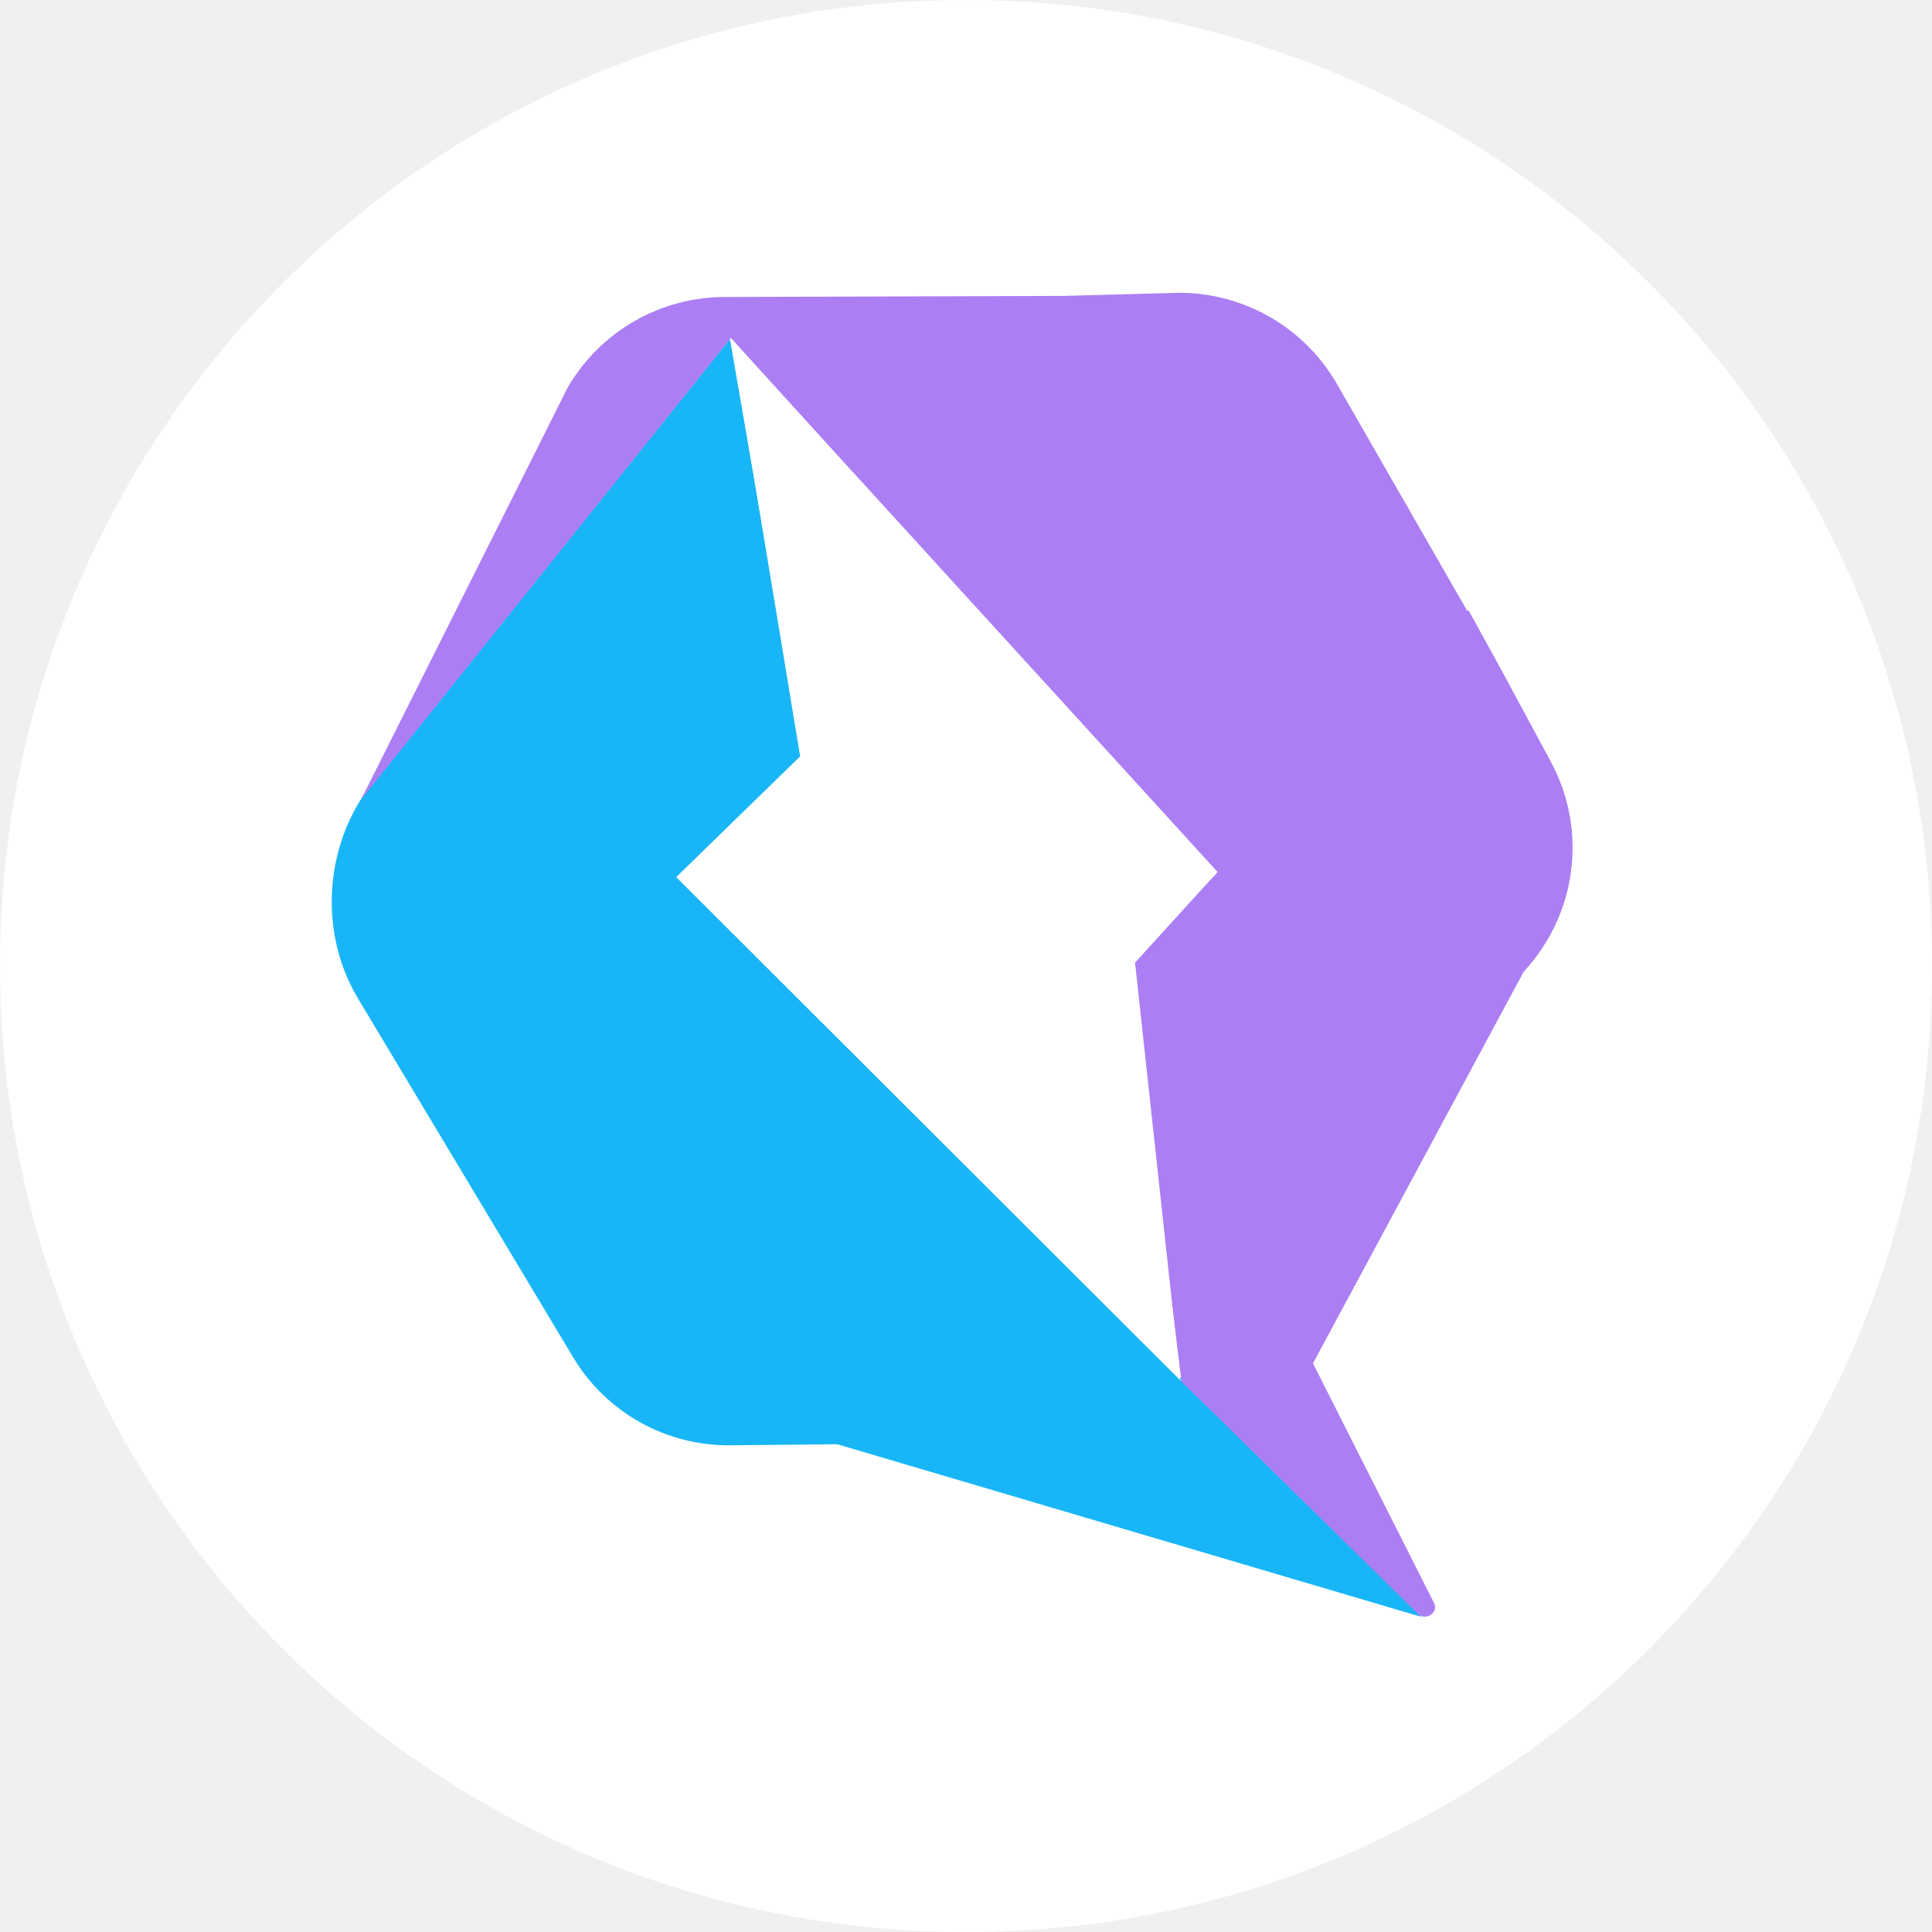
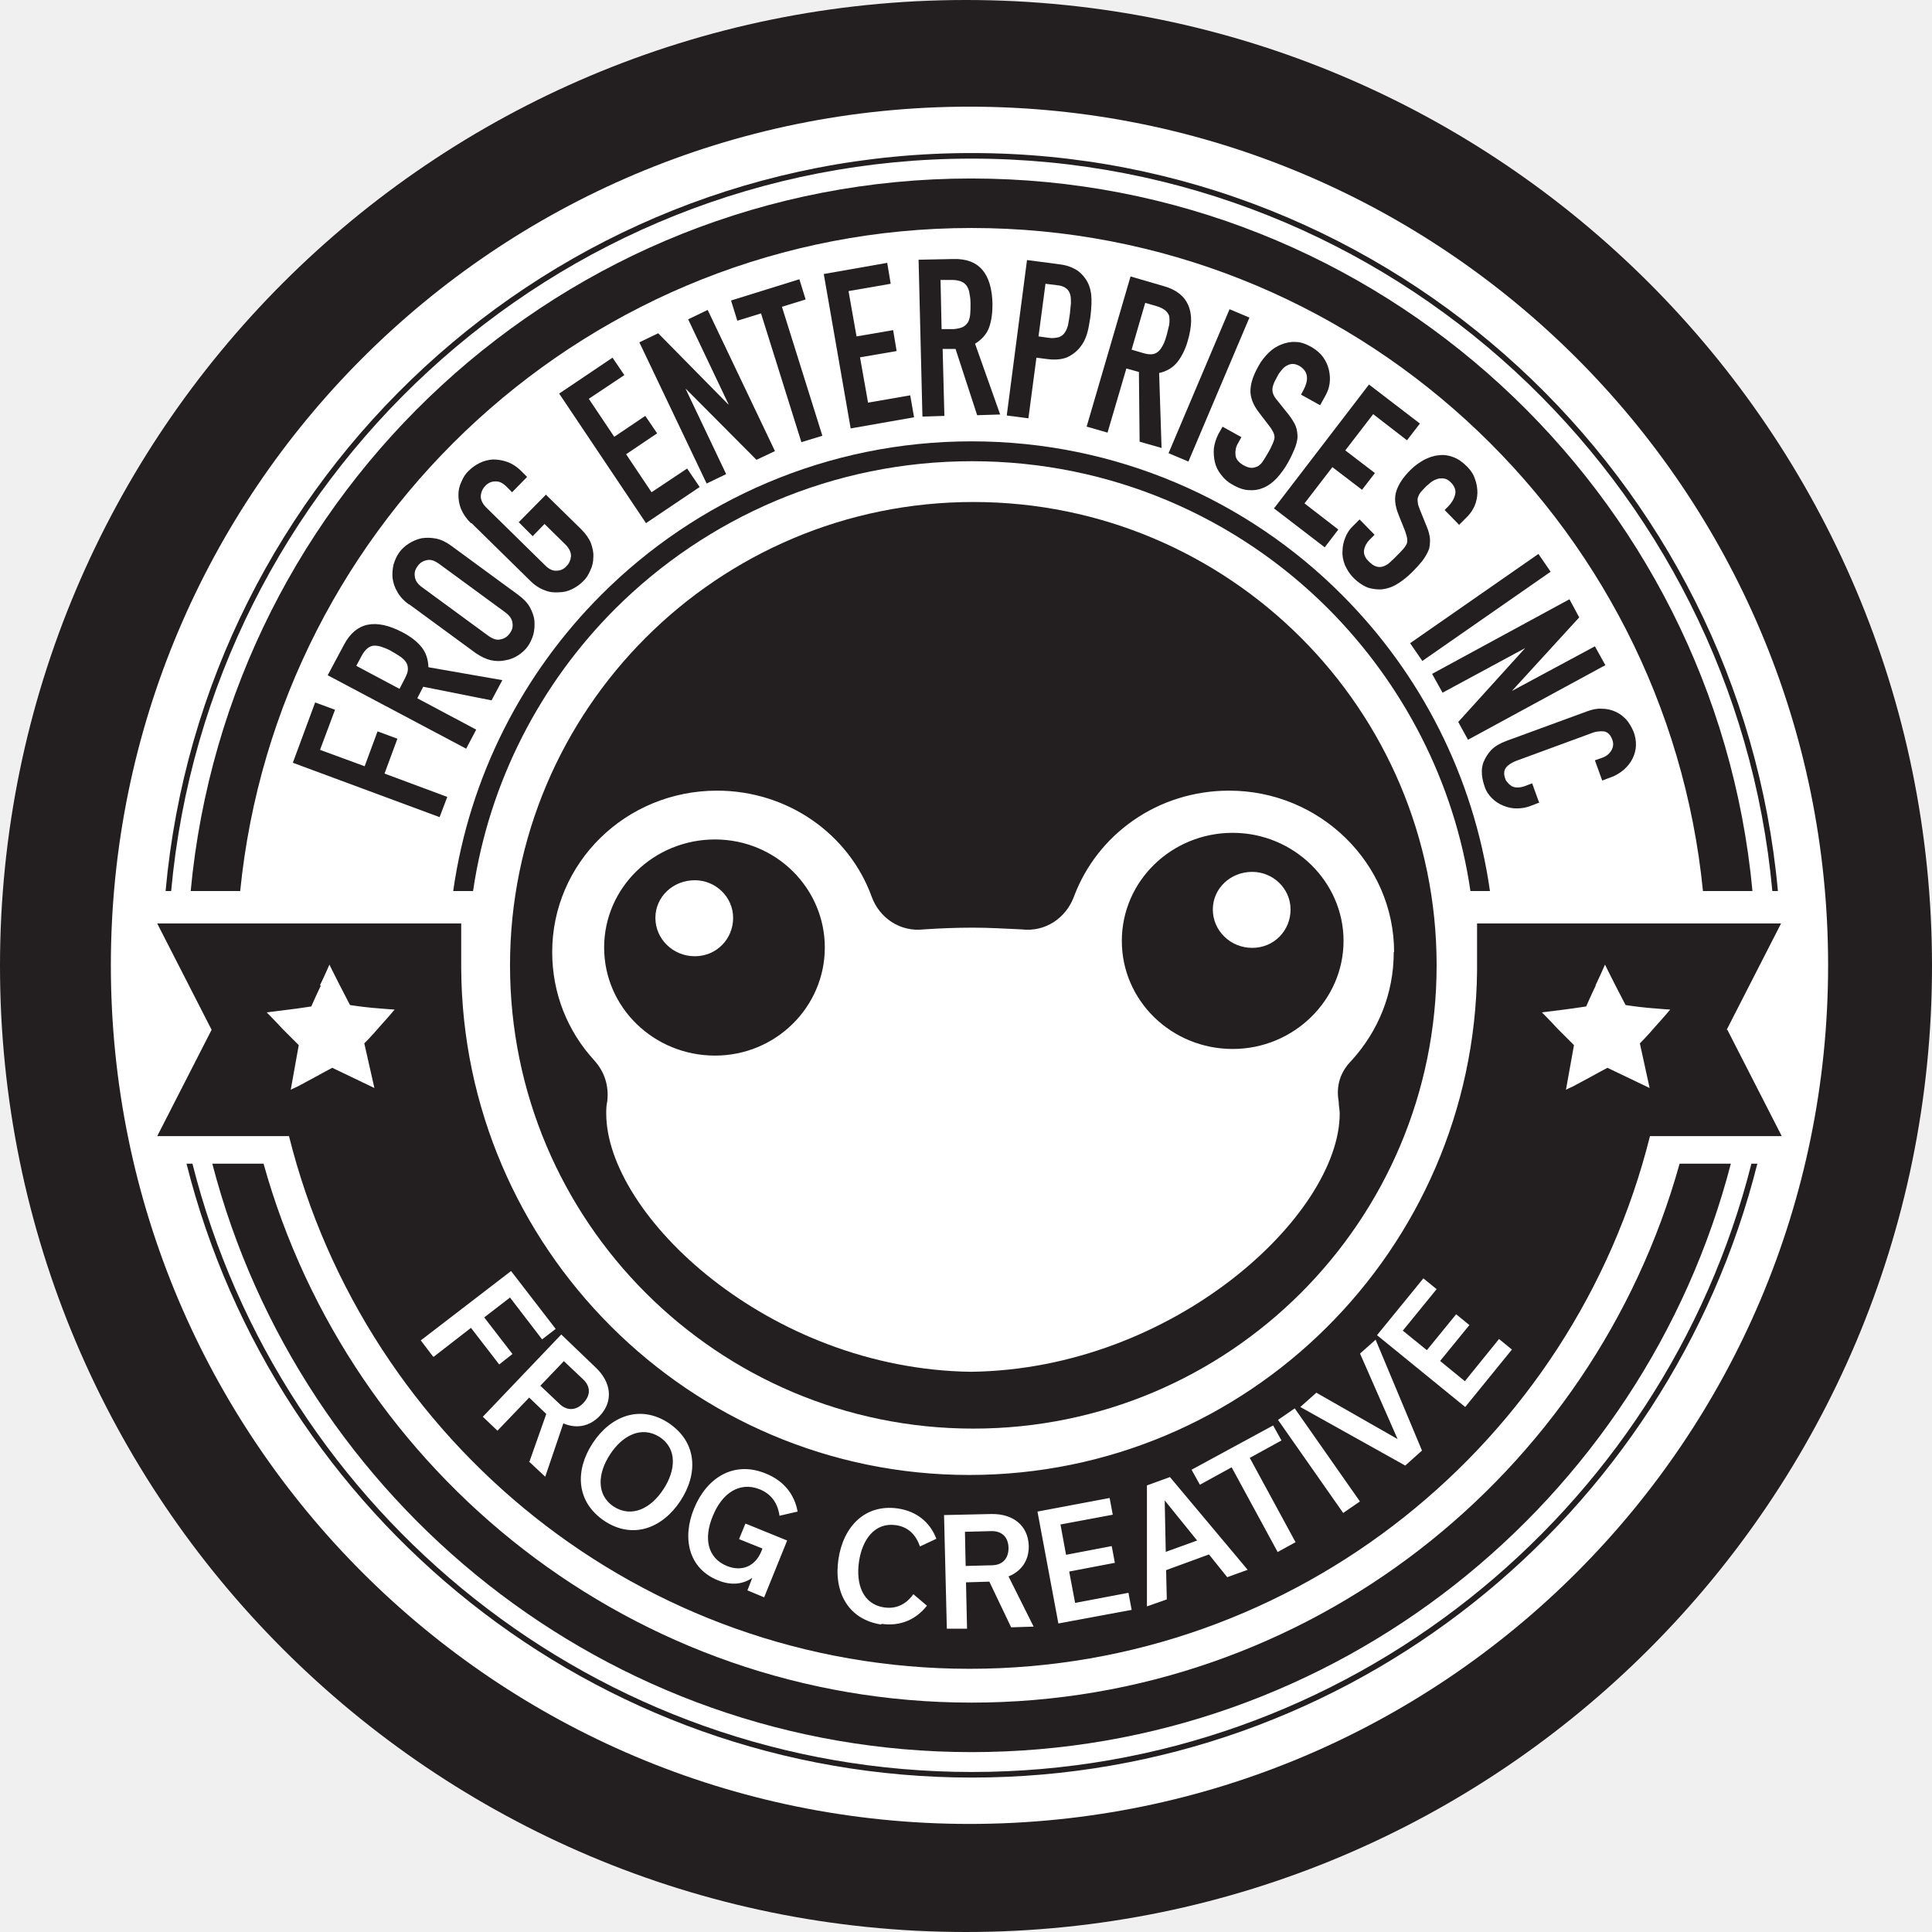
- <svg xmlns="http://www.w3.org/2000/svg" fill="none" viewBox="0 0 500 500">
-   <g clip-path="url(#a)">
-     <circle cx="250" cy="250" r="250" fill="#fff" />
-     <path fill="#18B6F6" d="m367.87 418.45-61.17-61.18-.94.13v-.67L175.7 227.53l32.05-31.13L188.9 87.73 99.56 199.09c-15.22 15.42-18.03 40.51-7.08 59.03l55.83 93.11a46.82 46.82 0 0 0 40.73 22.81l27.65-.27 151.18 44.68Z" />
-     <path fill="#AC7EF4" d="m401.25 196.94-12.29-22.81-6.41-11.67-2.54-4.56-.26.26-33.66-58.63a47.07 47.07 0 0 0-41.27-23.75l-29.51.8-88.01.28a47.07 47.07 0 0 0-40.33 23.34L93.4 207l95.76-119.54L314.7 226.19l-22.3 22.67 13.35 108.54.13-.26v.26h-.26l.26.27 10.42 10.2 50.62 49.78c2.13 2 5.6-.4 4.13-2.96l-31.25-61.85 54.5-101.3 1.73-2c.67-.81 1.33-1.62 1.87-2.42a46.8 46.8 0 0 0 3.34-50.18Z" />
-     <path fill="#fff" d="M315.1 225.65 189.18 87.6l17.9 108.14L175 227l130.5 130.27-11.75-108.14 21.37-23.48Z" />
-   </g>
+ <svg xmlns="http://www.w3.org/2000/svg" id="Layer_1" viewBox="0 0 55.42 55.42">
  <defs>
-     <clipPath id="a">
-       <path fill="#fff" d="M0 0h500v500H0z" />
-     </clipPath>
+     <style>.cls-1{fill:#fff;}.cls-2{fill:#231f20;}</style>
  </defs>
+   <circle class="cls-2" cx="27.71" cy="27.71" r="27.71" />
+   <circle class="cls-1" cx="27.81" cy="27.69" r="24.63" />
+   <path class="cls-2" d="m41.21,27.69c0,7.34-5.95,13.29-13.29,13.29s-13.29-5.95-13.29-13.29,5.95-13.29,13.29-13.29,13.29,5.95,13.29,13.29Zm-1.22-.38c0-2.55-2.13-4.63-4.73-4.63-2.05,0-3.78,1.25-4.45,3.03-.23.63-.83,1.03-1.5.95-.45-.02-.93-.05-1.4-.05h-.01c-.48,0-.95.02-1.4.05-.68.08-1.28-.33-1.5-.95-.65-1.78-2.4-3.03-4.43-3.03-2.63,0-4.73,2.08-4.73,4.63,0,1.2.45,2.28,1.2,3.1.3.33.43.73.38,1.18-.03.13-.03.25-.03.35,0,2.9,4.64,7.33,10.46,7.41h0c5.83-.07,10.58-4.51,10.58-7.41,0-.1-.03-.23-.03-.35-.08-.45.05-.85.38-1.18.75-.83,1.2-1.9,1.2-3.1Zm-19.48,2.97c-1.75,0-3.18-1.38-3.18-3.1s1.43-3.1,3.18-3.1,3.15,1.4,3.15,3.1-1.4,3.1-3.15,3.1Zm14.85-.19c-1.75,0-3.18-1.38-3.18-3.1s1.43-3.1,3.18-3.1,3.18,1.4,3.18,3.1-1.43,3.1-3.18,3.1Zm-15.43-4.84c-.63,0-1.13.48-1.13,1.08s.5,1.1,1.13,1.1,1.1-.5,1.1-1.1-.5-1.08-1.1-1.08Zm15.99-.24c-.63,0-1.13.48-1.13,1.08s.5,1.1,1.13,1.1,1.1-.5,1.1-1.1-.5-1.08-1.1-1.08Z" />
+   <path class="cls-2" d="m4.91,25.56C5.98,13.8,15.87,4.55,27.87,4.55s21.89,9.24,22.97,21.01h.16c-1.08-11.85-11.04-21.17-23.13-21.17S5.82,13.71,4.75,25.56h.16Z" />
+   <path class="cls-2" d="m50.24,33.38c-2.53,10.01-11.6,17.45-22.36,17.45s-19.83-7.43-22.36-17.45h-.17c2.54,10.1,11.67,17.61,22.53,17.61s19.99-7.5,22.53-17.61h-.17Z" />
+   <path class="cls-2" d="m48.18,33.38c-2.48,8.91-10.64,15.46-20.31,15.46s-17.83-6.56-20.31-15.46h-1.47c2.52,9.7,11.33,16.88,21.78,16.88s19.26-7.18,21.78-16.88h-1.47Z" />
+   <path class="cls-2" d="m6.89,25.56C7.96,14.89,16.96,6.54,27.87,6.54s19.92,8.35,20.98,19.02h1.42c-1.07-11.45-10.71-20.44-22.41-20.44S6.54,14.11,5.47,25.56h1.42Z" />
+   <path class="cls-2" d="m42.18,25.56c-.46-3.14-1.94-5.95-4.08-8.1-2.62-2.62-6.23-4.23-10.22-4.23s-7.61,1.62-10.23,4.23c-2.14,2.14-3.62,4.96-4.08,8.1h-.57c.47-3.3,2-6.25,4.25-8.5,2.72-2.72,6.48-4.4,10.62-4.4s7.91,1.68,10.62,4.4c2.25,2.25,3.78,5.2,4.25,8.5h-.57Z" />
+   <path class="cls-2" d="m12.61,23.44l-4.21-1.56.64-1.73.57.21-.43,1.15,1.28.47.37-1,.57.21-.37,1,1.8.67-.22.58Z" />
+   <path class="cls-2" d="m13.36,21.47l-3.96-2.1.47-.88c.34-.64.9-.76,1.68-.35.23.12.41.26.54.42.13.16.19.35.2.58l2.12.37-.31.58-1.96-.39-.17.33,1.69.9-.29.55Zm-3.14-2.37l1.24.66.16-.31c.05-.1.08-.18.08-.25,0-.07-.01-.14-.05-.2-.04-.06-.09-.11-.16-.16-.07-.05-.16-.1-.26-.16s-.19-.09-.27-.12c-.08-.03-.16-.04-.23-.04-.14.01-.26.11-.36.3l-.15.28Z" />
+   <path class="cls-2" d="m11.73,17.34c-.15-.11-.26-.23-.33-.36-.08-.13-.12-.26-.14-.4-.01-.13,0-.26.03-.39.04-.13.09-.24.16-.34.07-.1.17-.19.28-.26.11-.07.23-.12.36-.15.13-.02.27-.02.42.01.15.03.29.1.44.21l1.91,1.4c.15.11.27.23.34.36.07.13.12.26.13.39.01.14,0,.27-.03.39-.04.13-.09.24-.16.34-.07.1-.17.19-.28.26-.11.07-.23.12-.36.14-.13.03-.27.03-.41,0-.14-.03-.29-.1-.45-.21l-1.91-1.4Zm2.28.9c.13.09.24.13.35.1.11-.02.2-.08.26-.17.07-.09.1-.19.08-.3-.01-.11-.08-.21-.2-.3l-1.91-1.4c-.13-.09-.24-.13-.35-.1-.11.02-.2.08-.26.17-.07.09-.1.19-.08.3.01.11.08.21.2.3l1.91,1.4Z" />
+   <path class="cls-2" d="m13.51,15.01c-.13-.13-.22-.26-.28-.4-.06-.14-.08-.28-.08-.42,0-.13.03-.26.09-.38.05-.12.12-.23.21-.31.09-.09.19-.16.31-.22.12-.06.25-.09.38-.1.13,0,.27.02.41.07.14.05.28.14.41.27l.16.16-.43.44-.16-.16c-.11-.11-.22-.16-.33-.15-.11,0-.21.05-.28.13-.08.08-.12.18-.13.29,0,.11.05.22.16.33l1.69,1.66c.11.11.22.16.33.15.11,0,.21-.05.28-.13.08-.08.12-.18.13-.29,0-.11-.05-.22-.16-.33l-.6-.59-.34.35-.4-.4.78-.79,1.01.99c.13.13.23.27.28.4.05.14.08.27.07.4,0,.14-.03.27-.09.39-.05.12-.12.23-.21.31-.09.09-.19.16-.31.22-.12.06-.25.09-.38.09-.13.01-.27,0-.41-.06-.14-.05-.28-.14-.41-.27l-1.69-1.66Z" />
+   <path class="cls-2" d="m18.54,15.02l-2.5-3.73,1.53-1.03.34.5-1.02.68.73,1.09.89-.6.34.5-.89.6.73,1.09,1.02-.68.36.53-1.53,1.03Z" />
+   <path class="cls-2" d="m20.27,13.87l-1.93-4.05.54-.26,2.01,2.04h.01s-1.16-2.44-1.16-2.44l.56-.27,1.93,4.05-.53.25-2.02-2.03h-.01s1.16,2.44,1.16,2.44l-.56.27Z" />
+   <path class="cls-2" d="m22.99,12.69l-1.16-3.7-.68.21-.18-.58,1.96-.61.18.58-.68.21,1.16,3.7-.59.18Z" />
+   <path class="cls-2" d="m24.4,12.28l-.77-4.42,1.82-.32.1.6-1.21.21.23,1.3,1.05-.18.1.6-1.05.18.23,1.3,1.21-.21.11.63-1.82.32Z" />
+   <path class="cls-2" d="m26.46,11.94l-.11-4.49,1-.02c.73-.02,1.1.41,1.12,1.29,0,.26-.03.49-.1.68-.07.19-.21.34-.4.46l.72,2.03-.66.02-.62-1.9h-.37s.05,1.92.05,1.92l-.62.02Zm.52-3.9l.03,1.4h.35c.11-.01.2-.03.26-.06.06-.03.11-.08.15-.14.03-.06.05-.13.06-.22.01-.09.01-.19.01-.3,0-.11-.01-.21-.03-.3-.01-.09-.04-.16-.08-.22-.08-.12-.23-.17-.44-.17h-.32Z" />
+   <path class="cls-2" d="m28.88,11.91l.58-4.45.92.12c.17.02.31.06.44.13.12.06.23.16.32.29.09.13.14.28.16.44.02.16.01.38-.02.64-.03.2-.06.37-.1.5-.04.13-.1.26-.19.37-.1.13-.23.23-.38.3-.15.06-.34.08-.57.05l-.31-.04-.23,1.74-.61-.08Zm1.11-3.77l-.2,1.51.29.04c.12.02.22,0,.3-.02.07-.03.13-.07.17-.14.04-.06.07-.13.09-.22.02-.09.03-.19.05-.31.01-.1.02-.2.03-.3,0-.09,0-.18-.02-.25-.02-.07-.06-.14-.12-.18-.06-.05-.15-.08-.27-.09l-.32-.04Z" />
+   <path class="cls-2" d="m31.17,12.24l1.26-4.31.96.28c.7.2.93.73.68,1.57-.07.25-.18.46-.3.61-.13.16-.3.26-.52.31l.07,2.15-.63-.18-.02-2-.36-.1-.54,1.84-.59-.17Zm1.68-3.55l-.39,1.34.34.1c.1.03.19.04.26.03.07-.01.13-.04.18-.09.05-.05.09-.11.13-.19.04-.08.07-.17.1-.28s.05-.21.07-.29c.01-.09.01-.16,0-.24-.04-.13-.16-.23-.37-.29l-.31-.09Z" />
+   <path class="cls-2" d="m33.52,13l1.75-4.13.57.24-1.75,4.13-.57-.24Z" />
+   <path class="cls-2" d="m37.86,11.62l-.54-.3.07-.13c.07-.13.11-.26.1-.38s-.08-.23-.21-.31c-.07-.04-.14-.06-.2-.06-.06,0-.12.02-.17.05-.06.03-.1.07-.15.13-.04.05-.09.11-.12.18-.04.08-.08.14-.1.2-.02.05-.04.11-.04.16,0,.05,0,.1.03.16.02.05.06.11.12.18l.32.4c.09.12.16.23.2.33.04.11.05.21.05.32-.01.11-.04.22-.09.34-.05.12-.11.25-.19.39-.09.16-.2.31-.31.43-.11.12-.23.21-.36.27-.13.06-.27.09-.43.08-.15,0-.32-.06-.49-.16-.13-.07-.24-.17-.32-.28-.09-.11-.15-.23-.18-.36-.03-.13-.04-.26-.03-.4.02-.14.06-.27.13-.41l.12-.21.54.3-.1.18c-.06.1-.08.21-.07.33.01.12.09.21.22.29.09.05.17.08.24.08.07,0,.13-.02.19-.05.06-.04.11-.09.15-.16.05-.07.09-.15.14-.23.06-.1.1-.19.13-.26.03-.07.05-.13.05-.18,0-.05-.02-.11-.04-.15-.03-.05-.06-.11-.11-.17l-.29-.38c-.18-.23-.26-.45-.25-.66.01-.21.09-.43.23-.68.08-.15.18-.27.29-.38.11-.11.24-.19.37-.24.13-.05.26-.08.41-.07.15,0,.3.06.46.15.13.08.24.17.32.28.08.11.14.24.17.37.06.27.03.51-.1.74l-.15.27Z" />
+   <path class="cls-2" d="m36.54,14.59l2.73-3.56,1.46,1.12-.37.48-.97-.75-.8,1.04.85.65-.37.48-.85-.65-.8,1.04.97.75-.39.51-1.46-1.12Z" />
+   <path class="cls-2" d="m41.87,15.07l-.43-.44.1-.1c.1-.1.17-.22.2-.34.03-.12-.01-.24-.12-.35-.06-.06-.12-.1-.18-.11-.06-.01-.12-.01-.18,0-.06.02-.12.04-.18.08-.06.04-.11.09-.17.14-.06.06-.11.12-.15.16-.04.05-.06.09-.08.14-.02.05-.02.1-.01.16,0,.06.03.13.06.21l.19.47c.06.14.09.26.1.37,0,.11,0,.22-.04.32-.04.1-.1.2-.18.31-.08.1-.18.21-.29.32-.13.13-.27.24-.41.33-.14.09-.28.14-.42.16-.14.02-.29,0-.43-.04-.14-.05-.29-.15-.43-.29-.11-.11-.18-.23-.24-.36-.05-.13-.08-.26-.07-.4,0-.13.03-.27.08-.39.05-.13.13-.25.24-.35l.17-.17.43.44-.14.14c-.08.08-.14.18-.16.29-.02.11.02.23.14.34.07.07.14.12.21.14.06.02.13.02.19,0,.06-.02.13-.05.19-.11.06-.05.13-.12.2-.19.08-.08.15-.15.2-.21.05-.06.08-.11.1-.16.01-.05.01-.11,0-.16-.01-.05-.03-.12-.06-.2l-.18-.45c-.11-.27-.13-.5-.06-.7.07-.2.2-.39.4-.59.12-.12.25-.21.39-.29.14-.07.28-.12.42-.13.14-.02.28,0,.41.05.14.05.27.14.4.27.11.11.19.23.23.36.05.13.07.27.07.4-.01.27-.11.5-.3.69l-.22.22Z" />
+   <path class="cls-2" d="m40.45,18.45l3.68-2.56.35.51-3.68,2.56-.35-.51Z" />
+   <path class="cls-2" d="m41.08,19.33l3.94-2.14.28.52-1.93,2.11h0s2.38-1.28,2.38-1.28l.3.54-3.94,2.14-.28-.51,1.92-2.12h0s-2.37,1.28-2.37,1.28l-.3-.54Z" />
+   <path class="cls-2" d="m44.16,23.02l-.26.1c-.13.05-.26.07-.4.07-.13,0-.26-.03-.38-.08-.12-.05-.23-.12-.32-.21-.09-.09-.17-.2-.21-.33-.04-.11-.07-.23-.08-.35-.01-.13,0-.25.05-.37.05-.12.12-.23.22-.34.1-.1.25-.19.44-.26l2.32-.85c.14-.05.27-.08.41-.07.14,0,.26.03.38.08.12.05.22.13.31.22.09.1.16.22.22.36.1.27.09.53-.03.77-.06.12-.14.22-.25.32-.11.09-.23.17-.38.22l-.24.09-.21-.58.2-.07c.12-.04.21-.11.27-.21.06-.1.07-.2.03-.31-.05-.14-.13-.22-.24-.24-.11-.01-.24,0-.38.06l-2.15.79c-.12.05-.22.11-.28.19-.06.08-.07.19-.02.32.01.04.04.08.07.11.03.04.07.07.11.1.04.02.1.04.16.04.06,0,.14-.01.22-.04l.21-.08.21.58Z" />
+   <path class="cls-2" d="m49.55,29.54l1.56,3.05h-3.78c-2.19,8.77-10.11,15.28-19.52,15.28s-17.33-6.51-19.52-15.28h-3.78l1.56-3.05-1.56-3.05h8.72v1.28c.04,8.02,6.56,14.54,14.57,14.54s14.48-6.47,14.57-14.45v-1.37h8.72l-1.56,3.05h0Zm-37.11,9.38l1.07-.83.81,1.05.38-.3-.81-1.05.74-.57.92,1.2.39-.3-1.28-1.66-2.59,1.99.35.46Zm2.73,3l.47.44.52-1.53c.35.15.73.11,1.04-.21.41-.43.33-.98-.12-1.4l-.98-.94-2.25,2.36.42.4.91-.95.49.47-.48,1.36Zm1-2.88l.56.53c.19.18.24.43,0,.68-.23.24-.49.2-.67.03l-.56-.53.67-.7Zm.83,2.36c-.51.78-.48,1.68.34,2.23.82.54,1.67.2,2.18-.58.51-.78.48-1.68-.34-2.23-.82-.54-1.67-.2-2.18.58Zm.5.32c.35-.54.9-.83,1.42-.5.52.34.46.97.11,1.5-.35.54-.9.83-1.42.5-.52-.34-.46-.97-.11-1.5Zm3.88,1.99l-.18.44.67.27-.03.08c-.18.44-.57.59-.99.42-.56-.23-.67-.8-.4-1.44.26-.64.76-.99,1.34-.76.34.14.52.4.57.76l.52-.12c-.09-.49-.39-.88-.91-1.09-.92-.38-1.7.12-2.06,1-.35.85-.16,1.72.68,2.06.41.17.75.1.99-.07h0s-.14.36-.14.36l.48.2.66-1.63-1.18-.48Zm3.9,2.87c.56.08,1-.13,1.31-.52l-.39-.33c-.2.28-.48.43-.83.38-.63-.09-.82-.68-.73-1.31.09-.63.45-1.14,1.06-1.05.35.05.57.27.69.61l.47-.22c-.18-.47-.56-.79-1.11-.87-.93-.13-1.56.51-1.7,1.46-.14.95.29,1.73,1.23,1.87Zm3.73.1l.64-.02-.72-1.44c.35-.14.59-.44.58-.88-.02-.59-.46-.92-1.07-.91l-1.36.03.08,3.26h.58s-.03-1.33-.03-1.33l.67-.02.62,1.3Zm-1.33-2.74l.77-.02c.26,0,.47.14.48.48,0,.34-.2.49-.46.5l-.77.02-.02-.97Zm4.78,2.23l-.09-.48-1.53.29-.17-.9,1.31-.25-.09-.48-1.31.25-.16-.87,1.5-.28-.09-.48-2.07.39.6,3.21,2.1-.39Zm2.75-.93l.58-.21-2.23-2.66-.66.24v3.47s.57-.2.57-.2l-.02-.84,1.23-.45.53.66Zm-1.77-.72l-.03-1.48h0s.93,1.15.93,1.15l-.91.33Zm3.73-.27l-1.32-2.43.91-.5-.24-.43-2.34,1.27.24.43.91-.5,1.32,2.43.51-.28Zm1.84-1.18l-1.87-2.67-.48.33,1.87,2.67.48-.33Zm0-4.25l1.08,2.46h0s-2.33-1.33-2.33-1.33l-.46.41,3.01,1.68.48-.43-1.33-3.18-.45.4Zm4.37-.1l-.38-.31-.98,1.21-.71-.58.84-1.03-.38-.31-.84,1.03-.69-.56.97-1.19-.38-.31-1.33,1.63,2.53,2.06,1.35-1.66ZM9.2,28.28c-.14.29-.27.59-.27.59,0,0-.08.01-.2.03-.12.02-.28.04-.44.06-.32.04-.64.08-.64.08,0,0,.23.23.45.47.23.23.47.47.47.47l-.23,1.28s.07-.04.19-.09c.11-.06.26-.14.41-.22.29-.16.59-.32.59-.32l1.21.58-.29-1.28s.23-.23.44-.48c.22-.24.43-.49.43-.49,0,0-.32-.02-.64-.05-.32-.03-.64-.08-.64-.08,0,0-.15-.29-.3-.58-.15-.29-.29-.58-.29-.58,0,0-.13.3-.27.59h0Zm36.57,0c-.14.29-.27.59-.27.59,0,0-.08.01-.2.03-.12.02-.28.04-.43.06-.32.04-.64.08-.64.08,0,0,.23.23.45.47.23.23.47.47.47.47l-.23,1.28s.07-.04.19-.09c.11-.06.26-.14.41-.22.29-.16.59-.32.59-.32l1.21.58-.28-1.28s.23-.23.44-.48c.22-.24.43-.49.43-.49,0,0-.32-.02-.64-.05-.32-.03-.64-.08-.64-.08,0,0-.15-.29-.3-.58-.15-.29-.29-.58-.29-.58,0,0-.13.3-.27.59h0Z" />
</svg>
